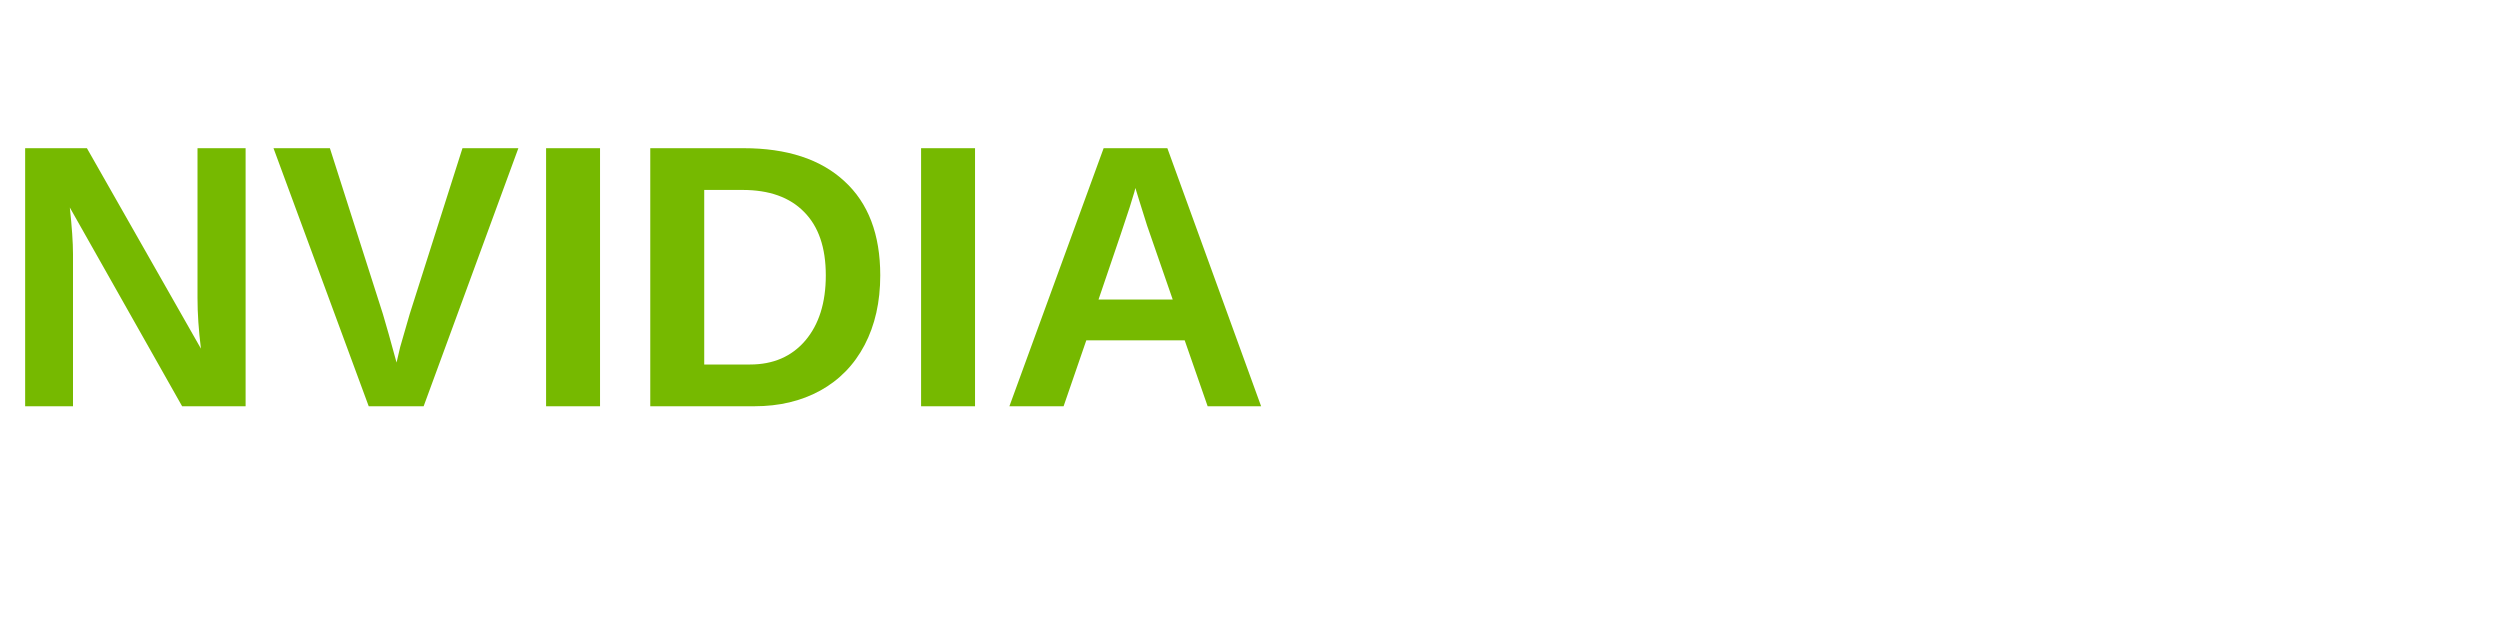
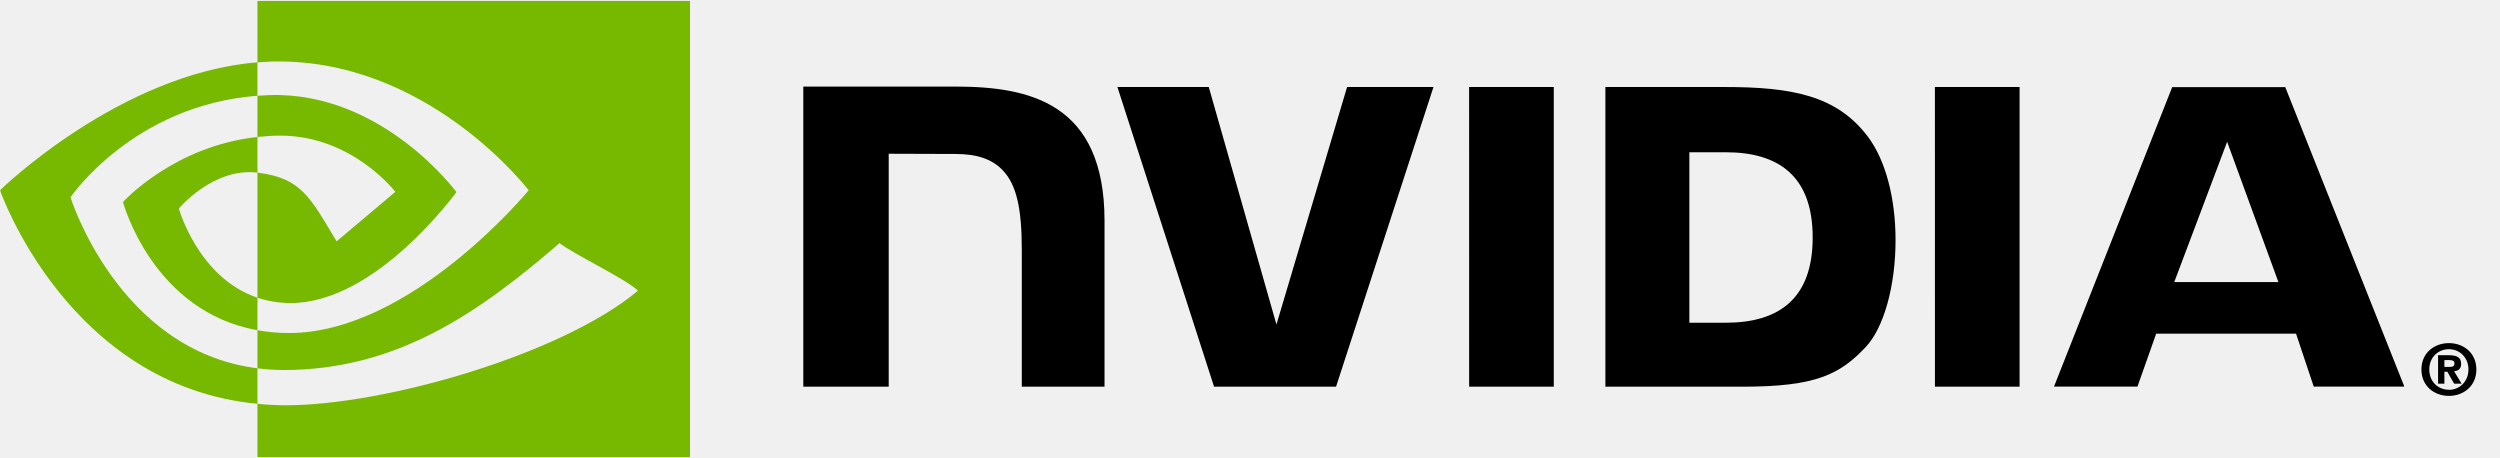
- <svg xmlns="http://www.w3.org/2000/svg" width="160" height="40" viewBox="0 0 160 40" role="img" aria-label="NVIDIA">
-   <rect width="160" height="40" fill="white" />
-   <text x="0" y="26" font-family="Arial, Helvetica, sans-serif" font-size="24" font-weight="700" fill="#76B900">NVIDIA</text>
+ <svg xmlns="http://www.w3.org/2000/svg" viewBox="0 0 164 30" role="img" aria-label="NVIDIA">
+   <defs>
+     <path id="a" d="M157.725 29.99H.01V.048h157.715z" />
+   </defs>
+   <g fill="none" fill-rule="evenodd">
+     <path d="M160.352 24.069v-.449h.288c.157 0 .371.012.371.204 0 .208-.11.245-.296.245h-.363m0 .315h.192l.447.784h.49l-.494-.816c.255-.019.465-.14.465-.484 0-.427-.295-.565-.793-.565h-.721v1.865h.414v-.784m2.098-.146c0-1.095-.851-1.73-1.8-1.73-.955 0-1.805.635-1.805 1.73s.85 1.733 1.805 1.733c.948 0 1.8-.638 1.8-1.733m-.52 0c0 .798-.587 1.334-1.28 1.334v-.006c-.713.006-1.289-.53-1.289-1.328 0-.797.577-1.331 1.289-1.331.694 0 1.28.534 1.28 1.331" fill="#000" />
+     <mask id="b" fill="#fff">
+       <use href="#a" />
+     </mask>
+     <path d="m96.374 5.707.002 19.66h5.552V5.707h-5.554zm-43.677-.026v19.686H58.3V10.086l4.37.014c1.437 0 2.43.345 3.123 1.084.879.936 1.237 2.444 1.237 5.205v8.978h5.427V14.49c0-7.763-4.948-8.81-9.789-8.81h-9.97zm52.617.027v19.659h9.006c4.798 0 6.364-.798 8.057-2.587 1.198-1.256 1.971-4.014 1.971-7.027 0-2.763-.655-5.228-1.797-6.763-2.057-2.745-5.02-3.282-9.445-3.282h-7.792zm5.508 4.28h2.387c3.463 0 5.703 1.556 5.703 5.591 0 4.037-2.24 5.592-5.703 5.592h-2.387V9.989zm-22.453-4.28-4.634 15.58-4.44-15.579-5.993-.001 6.34 19.659h8.003l6.391-19.659H88.37zm38.563 19.659h5.553V5.709l-5.555-.001.002 19.659zm15.564-19.652-7.753 19.645h5.475l1.227-3.472h9.175l1.161 3.472h5.944l-7.812-19.646-7.417.001zM146.1 9.3l3.364 9.204h-6.833l3.47-9.204z" fill="#000" mask="url(#b)" />
+     <path d="M16.889 8.985V6.28c.262-.02.528-.033.798-.042 7.4-.232 12.255 6.359 12.255 6.359s-5.244 7.282-10.866 7.282a6.82 6.82 0 0 1-2.187-.35v-8.204c2.88.348 3.46 1.62 5.192 4.508l3.852-3.248s-2.812-3.688-7.552-3.688c-.515 0-1.008.036-1.492.088zm0-8.938V4.09c.265-.021.531-.038.798-.048 10.29-.346 16.995 8.44 16.995 8.44s-7.7 9.364-15.723 9.364c-.735 0-1.424-.068-2.07-.183v2.498c.553.07 1.126.112 1.724.112 7.465 0 12.864-3.812 18.092-8.325.867.694 4.416 2.383 5.145 3.123-4.971 4.16-16.555 7.515-23.123 7.515a18.89 18.89 0 0 1-1.838-.096V30h28.375V.047H16.89zm0 19.482v2.133c-6.905-1.23-8.822-8.408-8.822-8.408s3.316-3.674 8.822-4.269v2.34l-.011-.001c-2.89-.347-5.147 2.353-5.147 2.353s1.265 4.544 5.158 5.852zM4.625 12.943s4.092-6.04 12.264-6.663V4.088C7.838 4.815 0 12.48 0 12.48s4.439 12.833 16.889 14.008V24.16C7.753 23.011 4.625 12.943 4.625 12.943z" fill="#76B900" mask="url(#b)" />
+   </g>
</svg>
